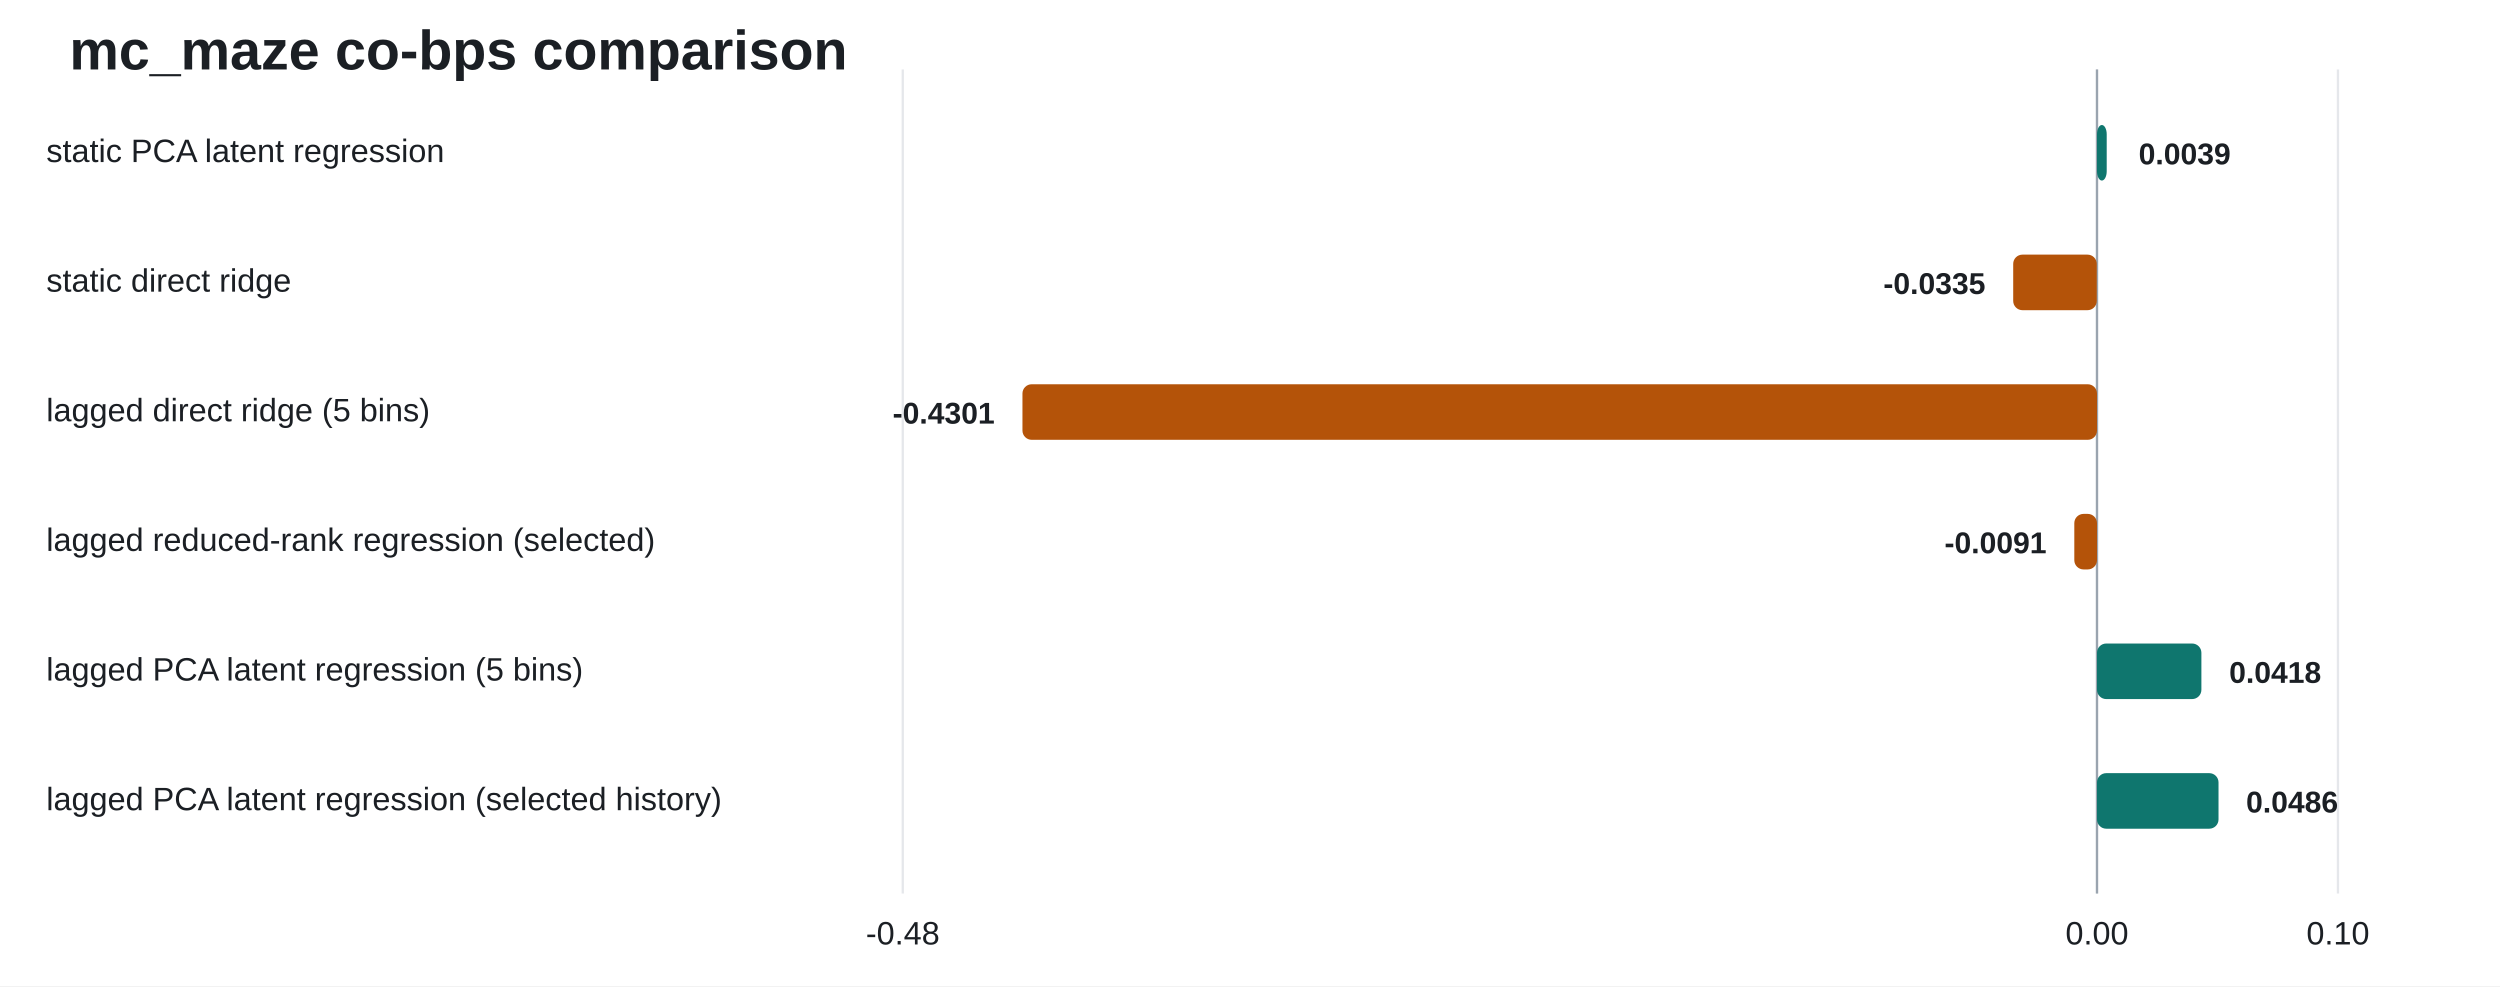
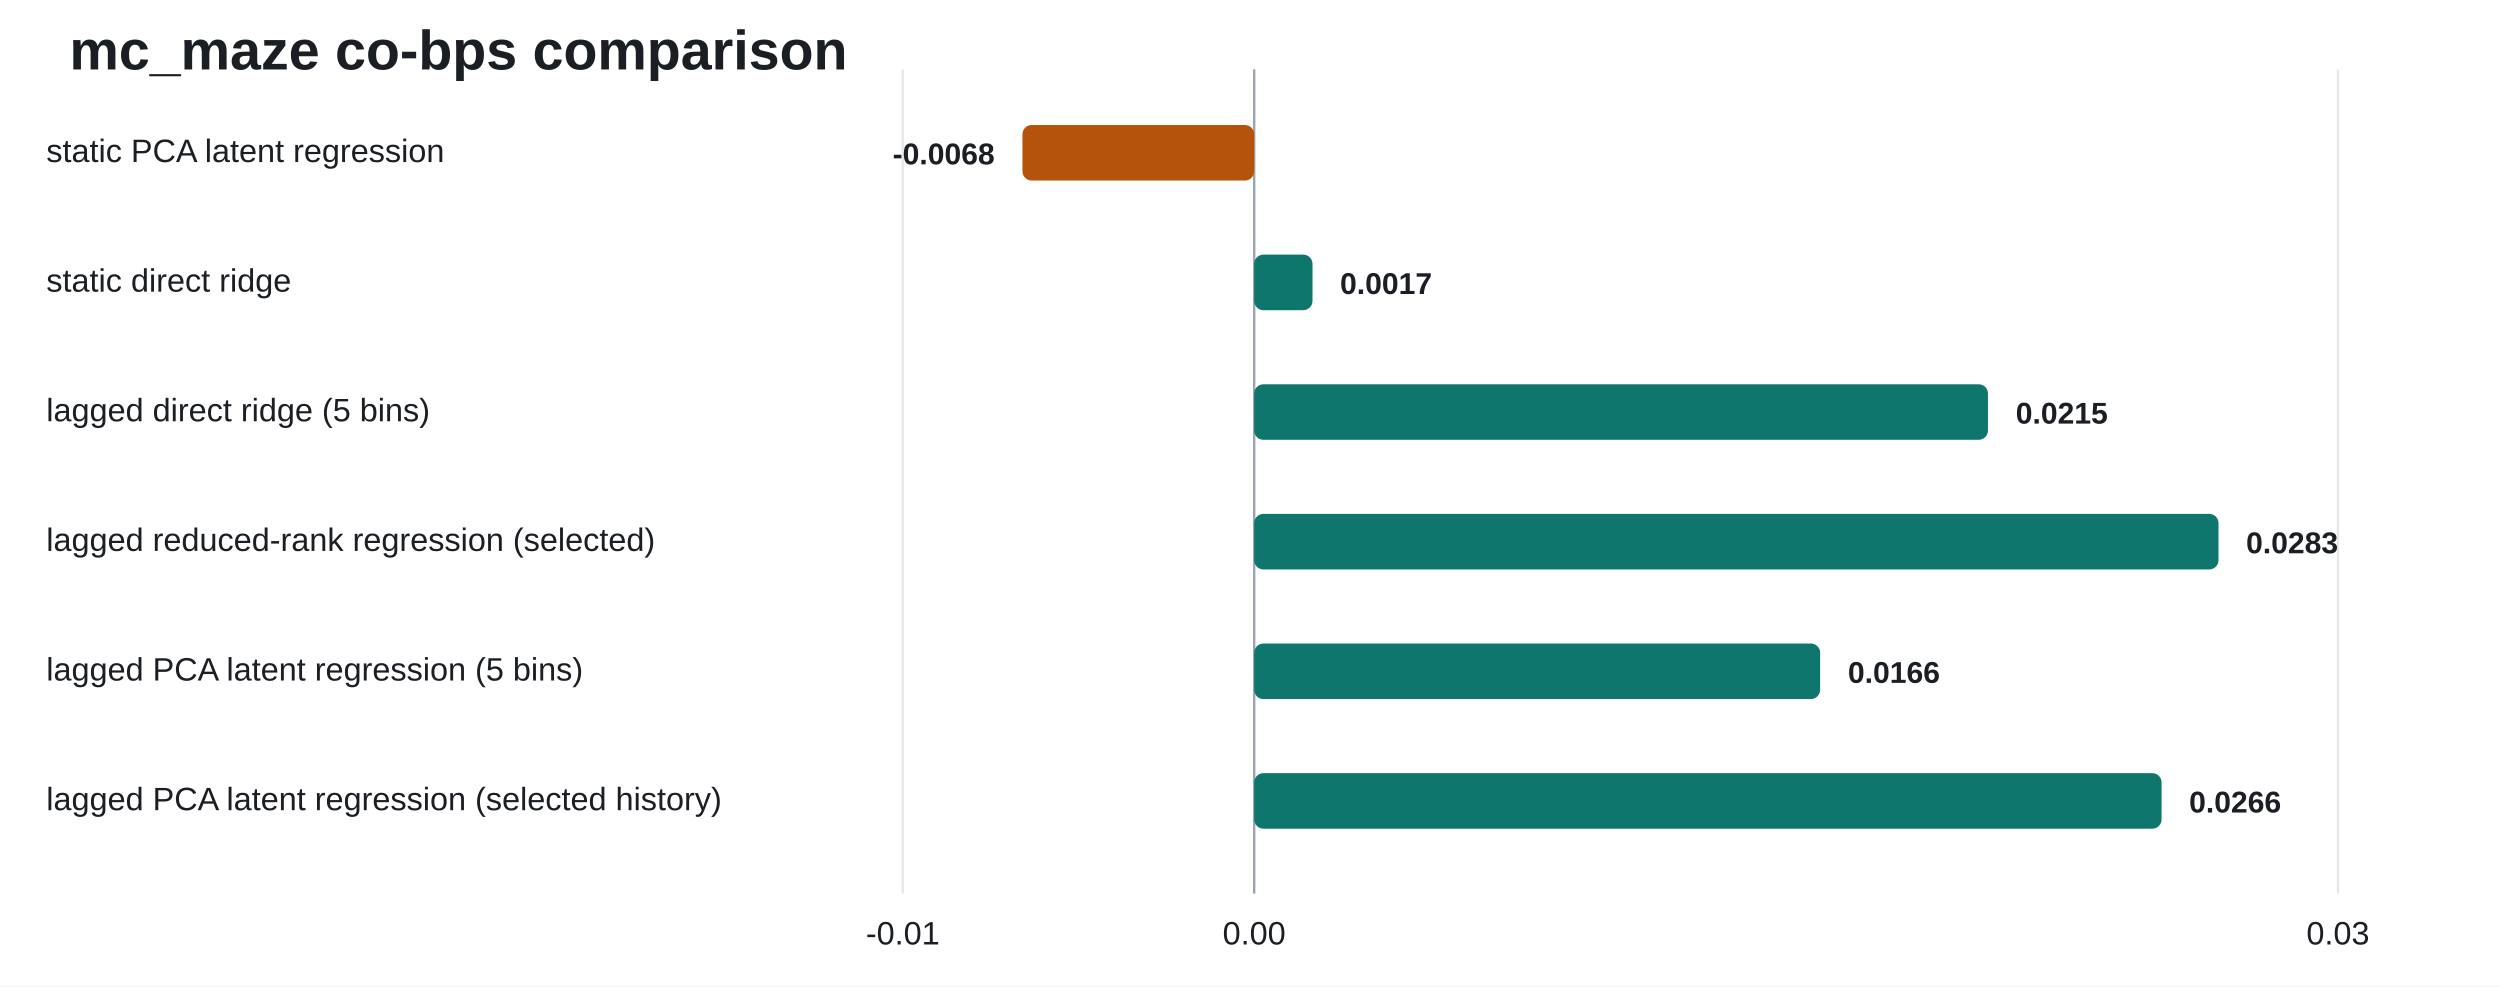
<svg xmlns="http://www.w3.org/2000/svg" width="1080" height="426" viewBox="0 0 1080 426">
  <style>
text { font-family: Arial, Helvetica, sans-serif; fill: #1b1f24; }
.title { font-size: 24px; font-weight: 700; }
.label { font-size: 14px; }
.value { font-size: 13px; font-weight: 600; }
.axis { stroke: #9aa4af; stroke-width: 1; }
.grid { stroke: #e5e7eb; stroke-width: 1; }
</style>
  <rect width="100%" height="100%" fill="#ffffff" />
  <text class="title" x="30" y="30">mc_maze co-bps comparison</text>
  <line class="grid" x1="390.0" y1="30" x2="390.0" y2="386" />
-   <text class="label" x="390.0" y="408" text-anchor="middle">-0.48</text>
-   <line class="grid" x1="905.9" y1="30" x2="905.9" y2="386" />
-   <text class="label" x="905.9" y="408" text-anchor="middle">0.00</text>
+   <text class="label" x="390.0" y="408" text-anchor="middle">-0.01</text>
+   <line class="grid" x1="541.8" y1="30" x2="541.8" y2="386" />
+   <text class="label" x="541.8" y="408" text-anchor="middle">0.00</text>
  <line class="grid" x1="1010.0" y1="30" x2="1010.0" y2="386" />
-   <text class="label" x="1010.0" y="408" text-anchor="middle">0.10</text>
-   <line class="axis" x1="905.9" y1="30" x2="905.9" y2="386" />
+   <text class="label" x="1010.0" y="408" text-anchor="middle">0.03</text>
+   <line class="axis" x1="541.8" y1="30" x2="541.8" y2="386" />
  <text class="label" x="20" y="70">static PCA latent regression</text>
-   <rect x="905.9" y="54" width="4.2" height="24" rx="4" fill="#0f766e" />
-   <text class="value" x="923.9" y="71" text-anchor="start">0.0039</text>
+   <rect x="441.7" y="54" width="100.1" height="24" rx="4" fill="#b45309" />
+   <text class="value" x="429.7" y="71" text-anchor="end">-0.0068</text>
  <text class="label" x="20" y="126">static direct ridge</text>
-   <rect x="869.7" y="110" width="36.1" height="24" rx="4" fill="#b45309" />
-   <text class="value" x="857.7" y="127" text-anchor="end">-0.0335</text>
+   <rect x="541.8" y="110" width="25.2" height="24" rx="4" fill="#0f766e" />
+   <text class="value" x="578.9" y="127" text-anchor="start">0.0017</text>
  <text class="label" x="20" y="182">lagged direct ridge (5 bins)</text>
-   <rect x="441.7" y="166" width="464.2" height="24" rx="4" fill="#b45309" />
-   <text class="value" x="429.7" y="183" text-anchor="end">-0.4301</text>
+   <rect x="541.8" y="166" width="317.0" height="24" rx="4" fill="#0f766e" />
+   <text class="value" x="870.8" y="183" text-anchor="start">0.0215</text>
  <text class="label" x="20" y="238">lagged reduced-rank regression (selected)</text>
-   <rect x="896.1" y="222" width="9.8" height="24" rx="4" fill="#b45309" />
-   <text class="value" x="884.1" y="239" text-anchor="end">-0.0091</text>
+   <rect x="541.8" y="222" width="416.6" height="24" rx="4" fill="#0f766e" />
+   <text class="value" x="970.3" y="239" text-anchor="start">0.0283</text>
  <text class="label" x="20" y="294">lagged PCA latent regression (5 bins)</text>
-   <rect x="905.9" y="278" width="45.1" height="24" rx="4" fill="#0f766e" />
-   <text class="value" x="963.0" y="295" text-anchor="start">0.0418</text>
+   <rect x="541.8" y="278" width="244.5" height="24" rx="4" fill="#0f766e" />
+   <text class="value" x="798.3" y="295" text-anchor="start">0.0166</text>
  <text class="label" x="20" y="350">lagged PCA latent regression (selected history)</text>
-   <rect x="905.9" y="334" width="52.5" height="24" rx="4" fill="#0f766e" />
-   <text class="value" x="970.3" y="351" text-anchor="start">0.0486</text>
+   <rect x="541.8" y="334" width="392.0" height="24" rx="4" fill="#0f766e" />
+   <text class="value" x="945.7" y="351" text-anchor="start">0.0266</text>
</svg>
